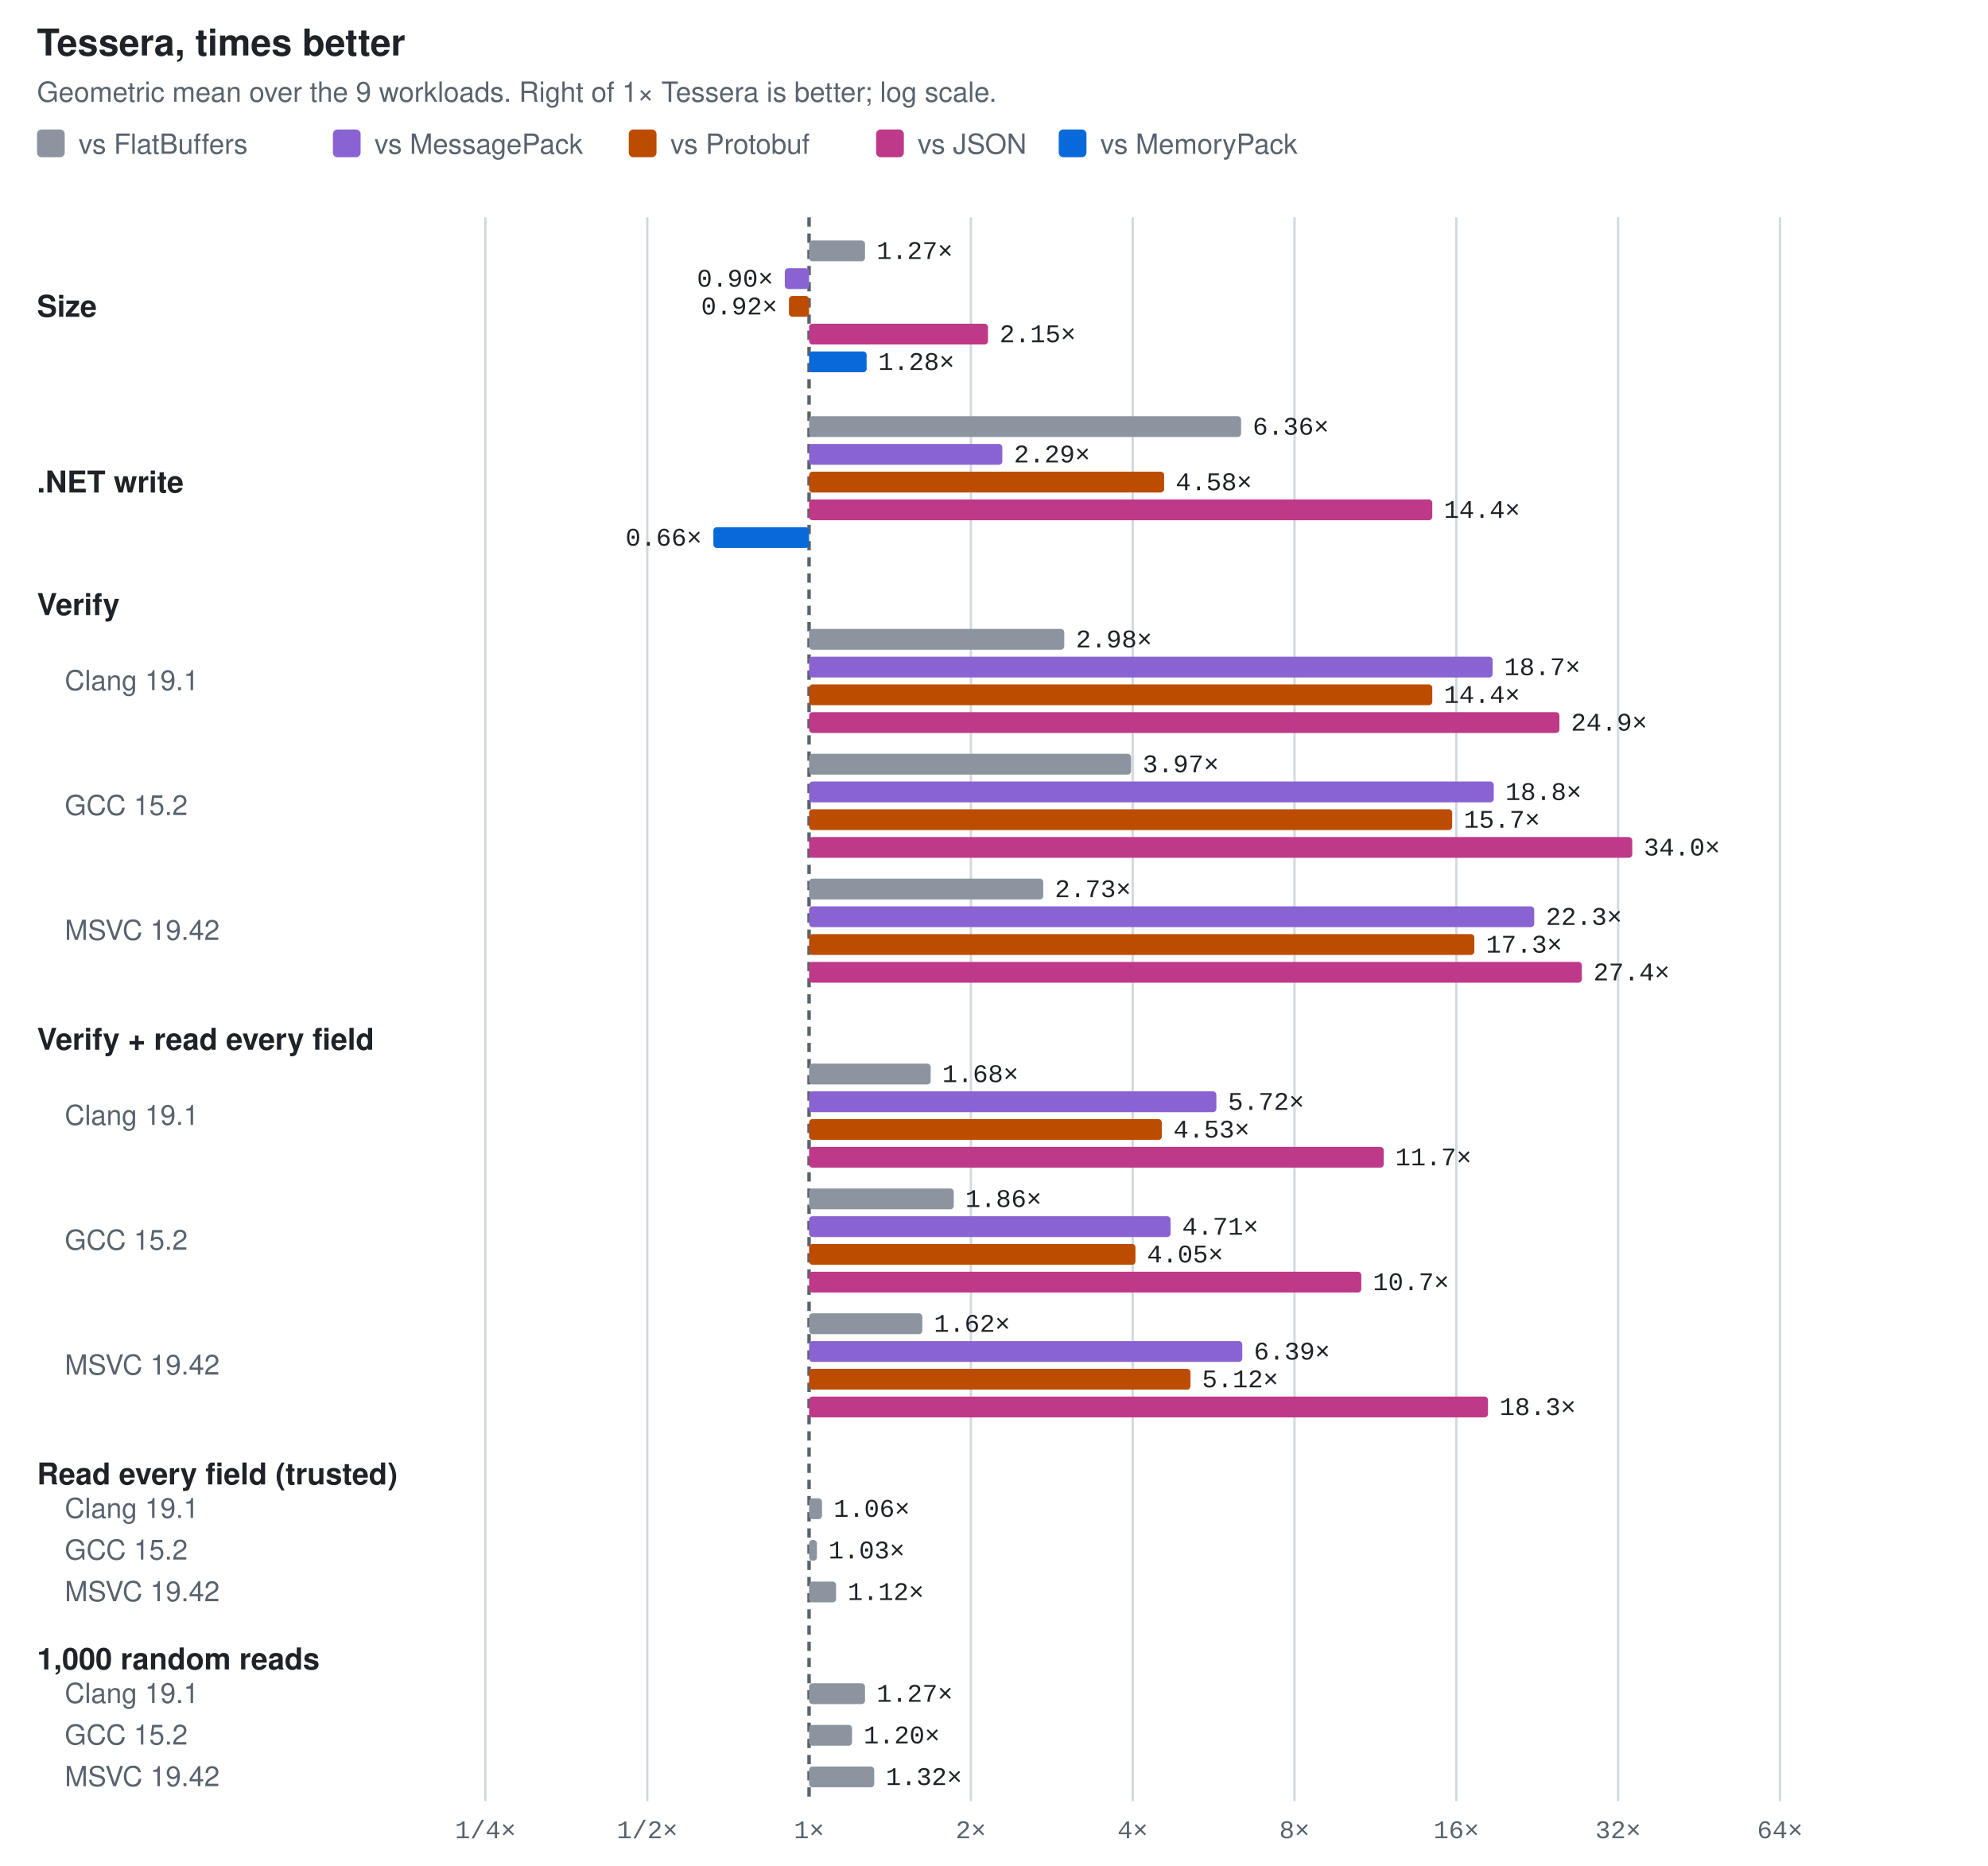
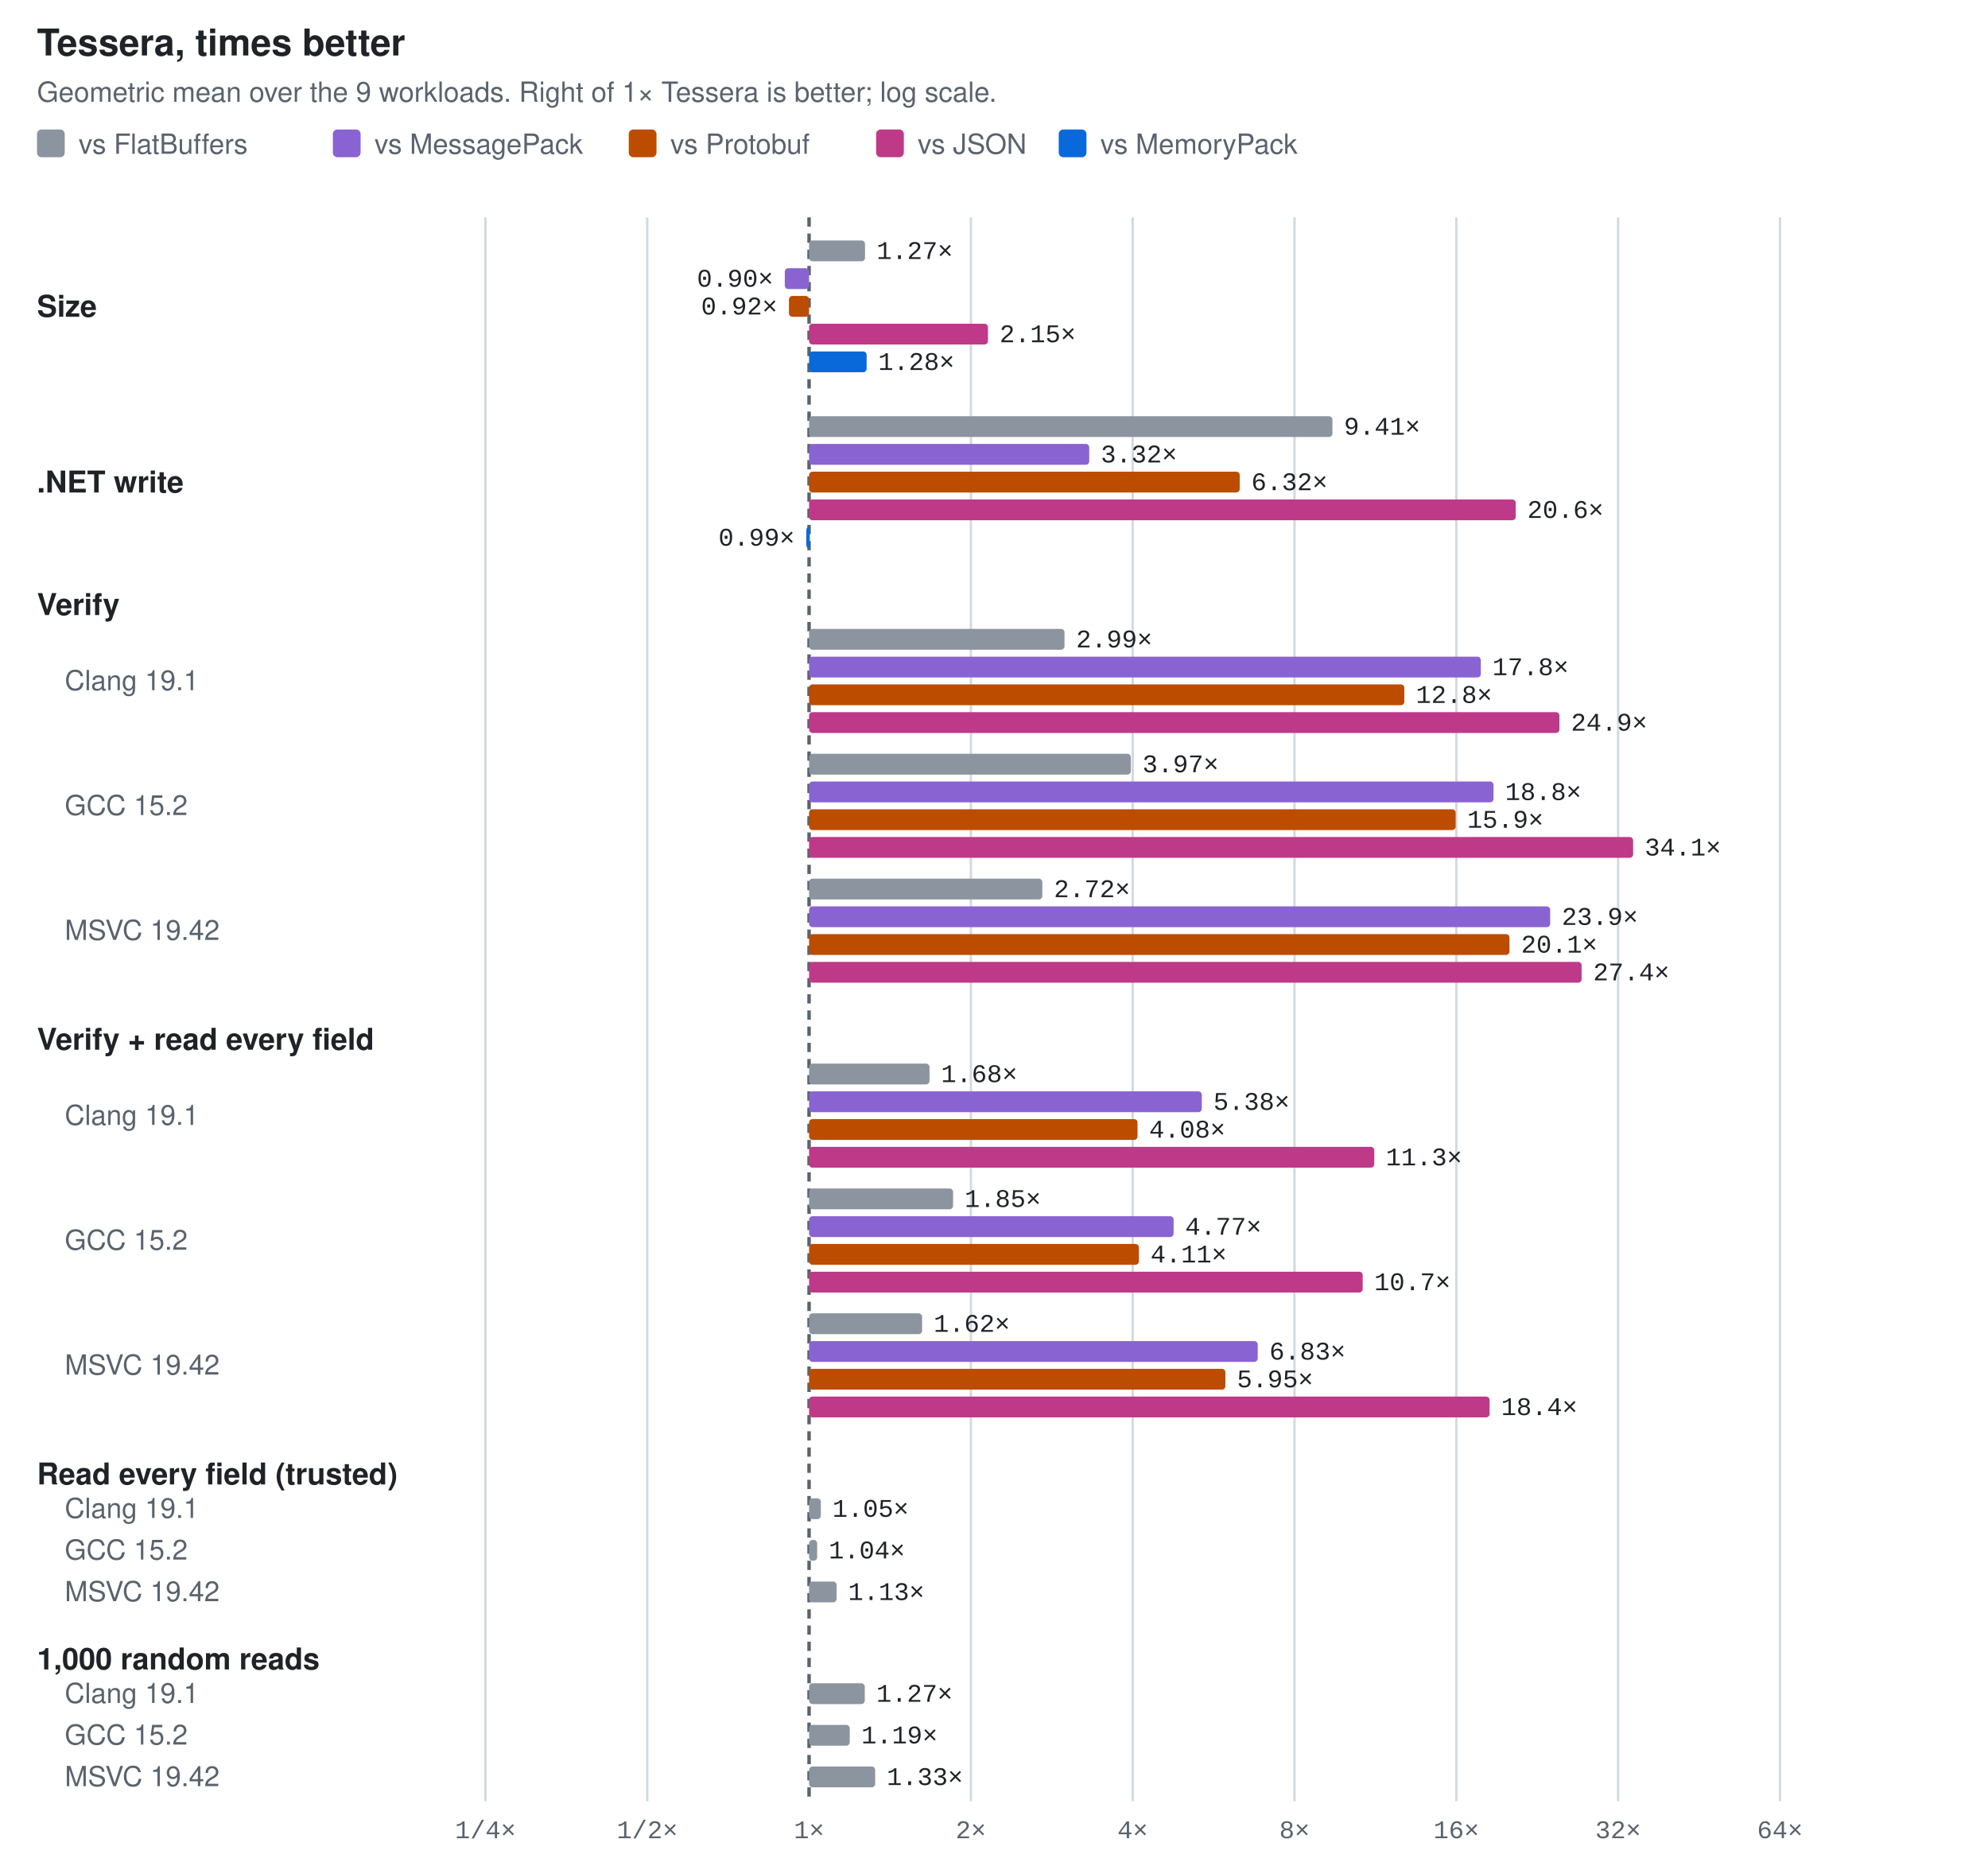
<svg xmlns="http://www.w3.org/2000/svg" width="860" height="807" viewBox="0 0 860 807" font-family="-apple-system, BlinkMacSystemFont, 'Segoe UI', Helvetica, Arial, sans-serif">
  <text x="16" y="24" fill="#1f2328" font-size="16" text-anchor="start" font-weight="600">Tessera, times better</text>
  <text x="16" y="44" fill="#59636e" font-size="12" text-anchor="start">Geometric mean over the 9 workloads. Right of 1× Tessera is better; log scale.</text>
  <rect x="16" y="56" width="12" height="12" rx="2" fill="#8c959f" />
  <text x="34" y="66.5" fill="#59636e" font-size="12" text-anchor="start">vs FlatBuffers</text>
  <rect x="144" y="56" width="12" height="12" rx="2" fill="#8a63d2" />
  <text x="162" y="66.5" fill="#59636e" font-size="12" text-anchor="start">vs MessagePack</text>
  <rect x="272" y="56" width="12" height="12" rx="2" fill="#bc4c00" />
  <text x="290" y="66.5" fill="#59636e" font-size="12" text-anchor="start">vs Protobuf</text>
  <rect x="379" y="56" width="12" height="12" rx="2" fill="#bf3989" />
  <text x="397" y="66.5" fill="#59636e" font-size="12" text-anchor="start">vs JSON</text>
  <rect x="458" y="56" width="12" height="12" rx="2" fill="#0969da" />
  <text x="476" y="66.5" fill="#59636e" font-size="12" text-anchor="start">vs MemoryPack</text>
  <line x1="210" y1="94" x2="210" y2="779" stroke="#d1d9e0" stroke-width="1" />
  <text x="210" y="795" fill="#59636e" font-size="11" text-anchor="middle" font-family="ui-monospace, SFMono-Regular, Consolas, 'Liberation Mono', monospace">1/4×</text>
  <line x1="280" y1="94" x2="280" y2="779" stroke="#d1d9e0" stroke-width="1" />
  <text x="280" y="795" fill="#59636e" font-size="11" text-anchor="middle" font-family="ui-monospace, SFMono-Regular, Consolas, 'Liberation Mono', monospace">1/2×</text>
  <line x1="350" y1="94" x2="350" y2="779" stroke="#59636e" stroke-width="1.5" stroke-dasharray="4 3" />
  <text x="350" y="795" fill="#59636e" font-size="11" text-anchor="middle" font-family="ui-monospace, SFMono-Regular, Consolas, 'Liberation Mono', monospace">1×</text>
  <line x1="420" y1="94" x2="420" y2="779" stroke="#d1d9e0" stroke-width="1" />
  <text x="420" y="795" fill="#59636e" font-size="11" text-anchor="middle" font-family="ui-monospace, SFMono-Regular, Consolas, 'Liberation Mono', monospace">2×</text>
  <line x1="490" y1="94" x2="490" y2="779" stroke="#d1d9e0" stroke-width="1" />
  <text x="490" y="795" fill="#59636e" font-size="11" text-anchor="middle" font-family="ui-monospace, SFMono-Regular, Consolas, 'Liberation Mono', monospace">4×</text>
  <line x1="560" y1="94" x2="560" y2="779" stroke="#d1d9e0" stroke-width="1" />
  <text x="560" y="795" fill="#59636e" font-size="11" text-anchor="middle" font-family="ui-monospace, SFMono-Regular, Consolas, 'Liberation Mono', monospace">8×</text>
  <line x1="630" y1="94" x2="630" y2="779" stroke="#d1d9e0" stroke-width="1" />
  <text x="630" y="795" fill="#59636e" font-size="11" text-anchor="middle" font-family="ui-monospace, SFMono-Regular, Consolas, 'Liberation Mono', monospace">16×</text>
  <line x1="700" y1="94" x2="700" y2="779" stroke="#d1d9e0" stroke-width="1" />
  <text x="700" y="795" fill="#59636e" font-size="11" text-anchor="middle" font-family="ui-monospace, SFMono-Regular, Consolas, 'Liberation Mono', monospace">32×</text>
  <line x1="770" y1="94" x2="770" y2="779" stroke="#d1d9e0" stroke-width="1" />
  <text x="770" y="795" fill="#59636e" font-size="11" text-anchor="middle" font-family="ui-monospace, SFMono-Regular, Consolas, 'Liberation Mono', monospace">64×</text>
  <text x="16" y="137" fill="#1f2328" font-size="13" text-anchor="start" font-weight="600">Size</text>
  <rect x="350" y="104" width="24.2" height="9" rx="1.5" fill="#8c959f" />
  <text x="379.2" y="112" fill="#1f2328" font-size="11" text-anchor="start" font-family="ui-monospace, SFMono-Regular, Consolas, 'Liberation Mono', monospace">1.27×</text>
  <rect x="339.5" y="116" width="10.5" height="9" rx="1.5" fill="#8a63d2" />
  <text x="334.5" y="124" fill="#1f2328" font-size="11" text-anchor="end" font-family="ui-monospace, SFMono-Regular, Consolas, 'Liberation Mono', monospace">0.90×</text>
  <rect x="341.3" y="128" width="8.7" height="9" rx="1.5" fill="#bc4c00" />
  <text x="336.3" y="136" fill="#1f2328" font-size="11" text-anchor="end" font-family="ui-monospace, SFMono-Regular, Consolas, 'Liberation Mono', monospace">0.92×</text>
  <rect x="350" y="140" width="77.4" height="9" rx="1.5" fill="#bf3989" />
  <text x="432.4" y="148" fill="#1f2328" font-size="11" text-anchor="start" font-family="ui-monospace, SFMono-Regular, Consolas, 'Liberation Mono', monospace">2.15×</text>
  <rect x="350" y="152" width="24.9" height="9" rx="1.5" fill="#0969da" />
  <text x="379.9" y="160" fill="#1f2328" font-size="11" text-anchor="start" font-family="ui-monospace, SFMono-Regular, Consolas, 'Liberation Mono', monospace">1.28×</text>
  <text x="16" y="213" fill="#1f2328" font-size="13" text-anchor="start" font-weight="600">.NET write</text>
-   <rect x="350" y="180" width="186.9" height="9" rx="1.5" fill="#8c959f" />
-   <text x="541.9" y="188" fill="#1f2328" font-size="11" text-anchor="start" font-family="ui-monospace, SFMono-Regular, Consolas, 'Liberation Mono', monospace">6.36×</text>
-   <rect x="350" y="192" width="83.6" height="9" rx="1.5" fill="#8a63d2" />
-   <text x="438.6" y="200" fill="#1f2328" font-size="11" text-anchor="start" font-family="ui-monospace, SFMono-Regular, Consolas, 'Liberation Mono', monospace">2.29×</text>
-   <rect x="350" y="204" width="153.6" height="9" rx="1.5" fill="#bc4c00" />
-   <text x="508.6" y="212" fill="#1f2328" font-size="11" text-anchor="start" font-family="ui-monospace, SFMono-Regular, Consolas, 'Liberation Mono', monospace">4.58×</text>
-   <rect x="350" y="216" width="269.6" height="9" rx="1.5" fill="#bf3989" />
-   <text x="624.6" y="224" fill="#1f2328" font-size="11" text-anchor="start" font-family="ui-monospace, SFMono-Regular, Consolas, 'Liberation Mono', monospace">14.4×</text>
-   <rect x="308.6" y="228" width="41.4" height="9" rx="1.5" fill="#0969da" />
-   <text x="303.6" y="236" fill="#1f2328" font-size="11" text-anchor="end" font-family="ui-monospace, SFMono-Regular, Consolas, 'Liberation Mono', monospace">0.66×</text>
+   <rect x="350" y="180" width="226.4" height="9" rx="1.5" fill="#8c959f" />
+   <text x="581.4" y="188" fill="#1f2328" font-size="11" text-anchor="start" font-family="ui-monospace, SFMono-Regular, Consolas, 'Liberation Mono', monospace">9.41×</text>
+   <rect x="350" y="192" width="121.2" height="9" rx="1.5" fill="#8a63d2" />
+   <text x="476.2" y="200" fill="#1f2328" font-size="11" text-anchor="start" font-family="ui-monospace, SFMono-Regular, Consolas, 'Liberation Mono', monospace">3.32×</text>
+   <rect x="350" y="204" width="186.3" height="9" rx="1.5" fill="#bc4c00" />
+   <text x="541.3" y="212" fill="#1f2328" font-size="11" text-anchor="start" font-family="ui-monospace, SFMono-Regular, Consolas, 'Liberation Mono', monospace">6.32×</text>
+   <rect x="350" y="216" width="305.7" height="9" rx="1.5" fill="#bf3989" />
+   <text x="660.7" y="224" fill="#1f2328" font-size="11" text-anchor="start" font-family="ui-monospace, SFMono-Regular, Consolas, 'Liberation Mono', monospace">20.6×</text>
+   <rect x="348.8" y="228" width="1.5" height="9" rx="1.5" fill="#0969da" />
+   <text x="343.8" y="236" fill="#1f2328" font-size="11" text-anchor="end" font-family="ui-monospace, SFMono-Regular, Consolas, 'Liberation Mono', monospace">0.99×</text>
  <text x="16" y="266" fill="#1f2328" font-size="13" text-anchor="start" font-weight="600">Verify</text>
  <text x="28" y="298.5" fill="#59636e" font-size="12" text-anchor="start">Clang 19.1</text>
-   <rect x="350" y="272" width="110.4" height="9" rx="1.5" fill="#8c959f" />
-   <text x="465.4" y="280" fill="#1f2328" font-size="11" text-anchor="start" font-family="ui-monospace, SFMono-Regular, Consolas, 'Liberation Mono', monospace">2.98×</text>
-   <rect x="350" y="284" width="295.7" height="9" rx="1.5" fill="#8a63d2" />
-   <text x="650.7" y="292" fill="#1f2328" font-size="11" text-anchor="start" font-family="ui-monospace, SFMono-Regular, Consolas, 'Liberation Mono', monospace">18.7×</text>
-   <rect x="350" y="296" width="269.6" height="9" rx="1.5" fill="#bc4c00" />
-   <text x="624.6" y="304" fill="#1f2328" font-size="11" text-anchor="start" font-family="ui-monospace, SFMono-Regular, Consolas, 'Liberation Mono', monospace">14.4×</text>
+   <rect x="350" y="272" width="110.5" height="9" rx="1.5" fill="#8c959f" />
+   <text x="465.5" y="280" fill="#1f2328" font-size="11" text-anchor="start" font-family="ui-monospace, SFMono-Regular, Consolas, 'Liberation Mono', monospace">2.99×</text>
+   <rect x="350" y="284" width="290.6" height="9" rx="1.5" fill="#8a63d2" />
+   <text x="645.6" y="292" fill="#1f2328" font-size="11" text-anchor="start" font-family="ui-monospace, SFMono-Regular, Consolas, 'Liberation Mono', monospace">17.8×</text>
+   <rect x="350" y="296" width="257.5" height="9" rx="1.5" fill="#bc4c00" />
+   <text x="612.5" y="304" fill="#1f2328" font-size="11" text-anchor="start" font-family="ui-monospace, SFMono-Regular, Consolas, 'Liberation Mono', monospace">12.8×</text>
  <rect x="350" y="308" width="324.6" height="9" rx="1.5" fill="#bf3989" />
  <text x="679.6" y="316" fill="#1f2328" font-size="11" text-anchor="start" font-family="ui-monospace, SFMono-Regular, Consolas, 'Liberation Mono', monospace">24.9×</text>
  <text x="28" y="352.5" fill="#59636e" font-size="12" text-anchor="start">GCC 15.2</text>
-   <rect x="350" y="326" width="139.3" height="9" rx="1.5" fill="#8c959f" />
-   <text x="494.3" y="334" fill="#1f2328" font-size="11" text-anchor="start" font-family="ui-monospace, SFMono-Regular, Consolas, 'Liberation Mono', monospace">3.97×</text>
-   <rect x="350" y="338" width="296.2" height="9" rx="1.5" fill="#8a63d2" />
-   <text x="651.2" y="346" fill="#1f2328" font-size="11" text-anchor="start" font-family="ui-monospace, SFMono-Regular, Consolas, 'Liberation Mono', monospace">18.8×</text>
-   <rect x="350" y="350" width="278.2" height="9" rx="1.5" fill="#bc4c00" />
-   <text x="633.2" y="358" fill="#1f2328" font-size="11" text-anchor="start" font-family="ui-monospace, SFMono-Regular, Consolas, 'Liberation Mono', monospace">15.7×</text>
-   <rect x="350" y="362" width="356.1" height="9" rx="1.5" fill="#bf3989" />
-   <text x="711.1" y="370" fill="#1f2328" font-size="11" text-anchor="start" font-family="ui-monospace, SFMono-Regular, Consolas, 'Liberation Mono', monospace">34.0×</text>
+   <rect x="350" y="326" width="139.2" height="9" rx="1.5" fill="#8c959f" />
+   <text x="494.2" y="334" fill="#1f2328" font-size="11" text-anchor="start" font-family="ui-monospace, SFMono-Regular, Consolas, 'Liberation Mono', monospace">3.97×</text>
+   <rect x="350" y="338" width="296.1" height="9" rx="1.5" fill="#8a63d2" />
+   <text x="651.1" y="346" fill="#1f2328" font-size="11" text-anchor="start" font-family="ui-monospace, SFMono-Regular, Consolas, 'Liberation Mono', monospace">18.8×</text>
+   <rect x="350" y="350" width="279.7" height="9" rx="1.5" fill="#bc4c00" />
+   <text x="634.7" y="358" fill="#1f2328" font-size="11" text-anchor="start" font-family="ui-monospace, SFMono-Regular, Consolas, 'Liberation Mono', monospace">15.9×</text>
+   <rect x="350" y="362" width="356.5" height="9" rx="1.5" fill="#bf3989" />
+   <text x="711.5" y="370" fill="#1f2328" font-size="11" text-anchor="start" font-family="ui-monospace, SFMono-Regular, Consolas, 'Liberation Mono', monospace">34.1×</text>
  <text x="28" y="406.5" fill="#59636e" font-size="12" text-anchor="start">MSVC 19.42</text>
-   <rect x="350" y="380" width="101.3" height="9" rx="1.5" fill="#8c959f" />
-   <text x="456.3" y="388" fill="#1f2328" font-size="11" text-anchor="start" font-family="ui-monospace, SFMono-Regular, Consolas, 'Liberation Mono', monospace">2.73×</text>
-   <rect x="350" y="392" width="313.7" height="9" rx="1.5" fill="#8a63d2" />
-   <text x="668.7" y="400" fill="#1f2328" font-size="11" text-anchor="start" font-family="ui-monospace, SFMono-Regular, Consolas, 'Liberation Mono', monospace">22.3×</text>
-   <rect x="350" y="404" width="287.8" height="9" rx="1.5" fill="#bc4c00" />
-   <text x="642.8" y="412" fill="#1f2328" font-size="11" text-anchor="start" font-family="ui-monospace, SFMono-Regular, Consolas, 'Liberation Mono', monospace">17.3×</text>
-   <rect x="350" y="416" width="334.3" height="9" rx="1.5" fill="#bf3989" />
-   <text x="689.3" y="424" fill="#1f2328" font-size="11" text-anchor="start" font-family="ui-monospace, SFMono-Regular, Consolas, 'Liberation Mono', monospace">27.4×</text>
+   <rect x="350" y="380" width="100.9" height="9" rx="1.5" fill="#8c959f" />
+   <text x="455.9" y="388" fill="#1f2328" font-size="11" text-anchor="start" font-family="ui-monospace, SFMono-Regular, Consolas, 'Liberation Mono', monospace">2.72×</text>
+   <rect x="350" y="392" width="320.6" height="9" rx="1.5" fill="#8a63d2" />
+   <text x="675.6" y="400" fill="#1f2328" font-size="11" text-anchor="start" font-family="ui-monospace, SFMono-Regular, Consolas, 'Liberation Mono', monospace">23.9×</text>
+   <rect x="350" y="404" width="303" height="9" rx="1.5" fill="#bc4c00" />
+   <text x="658" y="412" fill="#1f2328" font-size="11" text-anchor="start" font-family="ui-monospace, SFMono-Regular, Consolas, 'Liberation Mono', monospace">20.1×</text>
+   <rect x="350" y="416" width="334.2" height="9" rx="1.5" fill="#bf3989" />
+   <text x="689.2" y="424" fill="#1f2328" font-size="11" text-anchor="start" font-family="ui-monospace, SFMono-Regular, Consolas, 'Liberation Mono', monospace">27.4×</text>
  <text x="16" y="454" fill="#1f2328" font-size="13" text-anchor="start" font-weight="600">Verify + read every field</text>
  <text x="28" y="486.5" fill="#59636e" font-size="12" text-anchor="start">Clang 19.1</text>
-   <rect x="350" y="460" width="52.6" height="9" rx="1.5" fill="#8c959f" />
-   <text x="407.6" y="468" fill="#1f2328" font-size="11" text-anchor="start" font-family="ui-monospace, SFMono-Regular, Consolas, 'Liberation Mono', monospace">1.68×</text>
-   <rect x="350" y="472" width="176.2" height="9" rx="1.5" fill="#8a63d2" />
-   <text x="531.2" y="480" fill="#1f2328" font-size="11" text-anchor="start" font-family="ui-monospace, SFMono-Regular, Consolas, 'Liberation Mono', monospace">5.72×</text>
-   <rect x="350" y="484" width="152.6" height="9" rx="1.5" fill="#bc4c00" />
-   <text x="507.6" y="492" fill="#1f2328" font-size="11" text-anchor="start" font-family="ui-monospace, SFMono-Regular, Consolas, 'Liberation Mono', monospace">4.53×</text>
-   <rect x="350" y="496" width="248.6" height="9" rx="1.5" fill="#bf3989" />
-   <text x="603.6" y="504" fill="#1f2328" font-size="11" text-anchor="start" font-family="ui-monospace, SFMono-Regular, Consolas, 'Liberation Mono', monospace">11.7×</text>
+   <rect x="350" y="460" width="52.1" height="9" rx="1.5" fill="#8c959f" />
+   <text x="407.1" y="468" fill="#1f2328" font-size="11" text-anchor="start" font-family="ui-monospace, SFMono-Regular, Consolas, 'Liberation Mono', monospace">1.68×</text>
+   <rect x="350" y="472" width="169.9" height="9" rx="1.5" fill="#8a63d2" />
+   <text x="524.9" y="480" fill="#1f2328" font-size="11" text-anchor="start" font-family="ui-monospace, SFMono-Regular, Consolas, 'Liberation Mono', monospace">5.38×</text>
+   <rect x="350" y="484" width="142.1" height="9" rx="1.5" fill="#bc4c00" />
+   <text x="497.1" y="492" fill="#1f2328" font-size="11" text-anchor="start" font-family="ui-monospace, SFMono-Regular, Consolas, 'Liberation Mono', monospace">4.08×</text>
+   <rect x="350" y="496" width="244.5" height="9" rx="1.5" fill="#bf3989" />
+   <text x="599.5" y="504" fill="#1f2328" font-size="11" text-anchor="start" font-family="ui-monospace, SFMono-Regular, Consolas, 'Liberation Mono', monospace">11.3×</text>
  <text x="28" y="540.5" fill="#59636e" font-size="12" text-anchor="start">GCC 15.2</text>
-   <rect x="350" y="514" width="62.6" height="9" rx="1.5" fill="#8c959f" />
-   <text x="417.6" y="522" fill="#1f2328" font-size="11" text-anchor="start" font-family="ui-monospace, SFMono-Regular, Consolas, 'Liberation Mono', monospace">1.86×</text>
-   <rect x="350" y="526" width="156.4" height="9" rx="1.5" fill="#8a63d2" />
-   <text x="511.4" y="534" fill="#1f2328" font-size="11" text-anchor="start" font-family="ui-monospace, SFMono-Regular, Consolas, 'Liberation Mono', monospace">4.71×</text>
-   <rect x="350" y="538" width="141.2" height="9" rx="1.5" fill="#bc4c00" />
-   <text x="496.2" y="546" fill="#1f2328" font-size="11" text-anchor="start" font-family="ui-monospace, SFMono-Regular, Consolas, 'Liberation Mono', monospace">4.05×</text>
-   <rect x="350" y="550" width="238.9" height="9" rx="1.5" fill="#bf3989" />
-   <text x="593.9" y="558" fill="#1f2328" font-size="11" text-anchor="start" font-family="ui-monospace, SFMono-Regular, Consolas, 'Liberation Mono', monospace">10.7×</text>
+   <rect x="350" y="514" width="62.3" height="9" rx="1.5" fill="#8c959f" />
+   <text x="417.3" y="522" fill="#1f2328" font-size="11" text-anchor="start" font-family="ui-monospace, SFMono-Regular, Consolas, 'Liberation Mono', monospace">1.85×</text>
+   <rect x="350" y="526" width="157.7" height="9" rx="1.5" fill="#8a63d2" />
+   <text x="512.7" y="534" fill="#1f2328" font-size="11" text-anchor="start" font-family="ui-monospace, SFMono-Regular, Consolas, 'Liberation Mono', monospace">4.77×</text>
+   <rect x="350" y="538" width="142.7" height="9" rx="1.5" fill="#bc4c00" />
+   <text x="497.7" y="546" fill="#1f2328" font-size="11" text-anchor="start" font-family="ui-monospace, SFMono-Regular, Consolas, 'Liberation Mono', monospace">4.11×</text>
+   <rect x="350" y="550" width="239.5" height="9" rx="1.5" fill="#bf3989" />
+   <text x="594.5" y="558" fill="#1f2328" font-size="11" text-anchor="start" font-family="ui-monospace, SFMono-Regular, Consolas, 'Liberation Mono', monospace">10.7×</text>
  <text x="28" y="594.5" fill="#59636e" font-size="12" text-anchor="start">MSVC 19.42</text>
-   <rect x="350" y="568" width="49" height="9" rx="1.5" fill="#8c959f" />
-   <text x="404" y="576" fill="#1f2328" font-size="11" text-anchor="start" font-family="ui-monospace, SFMono-Regular, Consolas, 'Liberation Mono', monospace">1.62×</text>
-   <rect x="350" y="580" width="187.4" height="9" rx="1.5" fill="#8a63d2" />
-   <text x="542.4" y="588" fill="#1f2328" font-size="11" text-anchor="start" font-family="ui-monospace, SFMono-Regular, Consolas, 'Liberation Mono', monospace">6.39×</text>
-   <rect x="350" y="592" width="165" height="9" rx="1.5" fill="#bc4c00" />
-   <text x="520" y="600" fill="#1f2328" font-size="11" text-anchor="start" font-family="ui-monospace, SFMono-Regular, Consolas, 'Liberation Mono', monospace">5.12×</text>
-   <rect x="350" y="604" width="293.7" height="9" rx="1.5" fill="#bf3989" />
-   <text x="648.7" y="612" fill="#1f2328" font-size="11" text-anchor="start" font-family="ui-monospace, SFMono-Regular, Consolas, 'Liberation Mono', monospace">18.3×</text>
+   <rect x="350" y="568" width="48.9" height="9" rx="1.5" fill="#8c959f" />
+   <text x="403.9" y="576" fill="#1f2328" font-size="11" text-anchor="start" font-family="ui-monospace, SFMono-Regular, Consolas, 'Liberation Mono', monospace">1.62×</text>
+   <rect x="350" y="580" width="194.1" height="9" rx="1.5" fill="#8a63d2" />
+   <text x="549.1" y="588" fill="#1f2328" font-size="11" text-anchor="start" font-family="ui-monospace, SFMono-Regular, Consolas, 'Liberation Mono', monospace">6.83×</text>
+   <rect x="350" y="592" width="180.1" height="9" rx="1.5" fill="#bc4c00" />
+   <text x="535.1" y="600" fill="#1f2328" font-size="11" text-anchor="start" font-family="ui-monospace, SFMono-Regular, Consolas, 'Liberation Mono', monospace">5.95×</text>
+   <rect x="350" y="604" width="294.4" height="9" rx="1.5" fill="#bf3989" />
+   <text x="649.4" y="612" fill="#1f2328" font-size="11" text-anchor="start" font-family="ui-monospace, SFMono-Regular, Consolas, 'Liberation Mono', monospace">18.4×</text>
  <text x="16" y="642" fill="#1f2328" font-size="13" text-anchor="start" font-weight="600">Read every field (trusted)</text>
  <text x="28" y="656.5" fill="#59636e" font-size="12" text-anchor="start">Clang 19.1</text>
-   <rect x="350" y="648" width="5.6" height="9" rx="1.5" fill="#8c959f" />
-   <text x="360.6" y="656" fill="#1f2328" font-size="11" text-anchor="start" font-family="ui-monospace, SFMono-Regular, Consolas, 'Liberation Mono', monospace">1.06×</text>
+   <rect x="350" y="648" width="5.1" height="9" rx="1.5" fill="#8c959f" />
+   <text x="360.1" y="656" fill="#1f2328" font-size="11" text-anchor="start" font-family="ui-monospace, SFMono-Regular, Consolas, 'Liberation Mono', monospace">1.05×</text>
  <text x="28" y="674.5" fill="#59636e" font-size="12" text-anchor="start">GCC 15.2</text>
-   <rect x="350" y="666" width="3.4" height="9" rx="1.5" fill="#8c959f" />
-   <text x="358.4" y="674" fill="#1f2328" font-size="11" text-anchor="start" font-family="ui-monospace, SFMono-Regular, Consolas, 'Liberation Mono', monospace">1.03×</text>
+   <rect x="350" y="666" width="3.5" height="9" rx="1.5" fill="#8c959f" />
+   <text x="358.5" y="674" fill="#1f2328" font-size="11" text-anchor="start" font-family="ui-monospace, SFMono-Regular, Consolas, 'Liberation Mono', monospace">1.04×</text>
  <text x="28" y="692.5" fill="#59636e" font-size="12" text-anchor="start">MSVC 19.42</text>
-   <rect x="350" y="684" width="11.7" height="9" rx="1.5" fill="#8c959f" />
-   <text x="366.7" y="692" fill="#1f2328" font-size="11" text-anchor="start" font-family="ui-monospace, SFMono-Regular, Consolas, 'Liberation Mono', monospace">1.12×</text>
+   <rect x="350" y="684" width="11.9" height="9" rx="1.5" fill="#8c959f" />
+   <text x="366.9" y="692" fill="#1f2328" font-size="11" text-anchor="start" font-family="ui-monospace, SFMono-Regular, Consolas, 'Liberation Mono', monospace">1.13×</text>
  <text x="16" y="722" fill="#1f2328" font-size="13" text-anchor="start" font-weight="600">1,000 random reads</text>
  <text x="28" y="736.5" fill="#59636e" font-size="12" text-anchor="start">Clang 19.1</text>
-   <rect x="350" y="728" width="24.2" height="9" rx="1.5" fill="#8c959f" />
-   <text x="379.2" y="736" fill="#1f2328" font-size="11" text-anchor="start" font-family="ui-monospace, SFMono-Regular, Consolas, 'Liberation Mono', monospace">1.27×</text>
+   <rect x="350" y="728" width="24.1" height="9" rx="1.5" fill="#8c959f" />
+   <text x="379.1" y="736" fill="#1f2328" font-size="11" text-anchor="start" font-family="ui-monospace, SFMono-Regular, Consolas, 'Liberation Mono', monospace">1.27×</text>
  <text x="28" y="754.5" fill="#59636e" font-size="12" text-anchor="start">GCC 15.2</text>
-   <rect x="350" y="746" width="18.6" height="9" rx="1.5" fill="#8c959f" />
-   <text x="373.6" y="754" fill="#1f2328" font-size="11" text-anchor="start" font-family="ui-monospace, SFMono-Regular, Consolas, 'Liberation Mono', monospace">1.20×</text>
+   <rect x="350" y="746" width="17.6" height="9" rx="1.5" fill="#8c959f" />
+   <text x="372.6" y="754" fill="#1f2328" font-size="11" text-anchor="start" font-family="ui-monospace, SFMono-Regular, Consolas, 'Liberation Mono', monospace">1.19×</text>
  <text x="28" y="772.5" fill="#59636e" font-size="12" text-anchor="start">MSVC 19.42</text>
-   <rect x="350" y="764" width="28.2" height="9" rx="1.5" fill="#8c959f" />
-   <text x="383.2" y="772" fill="#1f2328" font-size="11" text-anchor="start" font-family="ui-monospace, SFMono-Regular, Consolas, 'Liberation Mono', monospace">1.32×</text>
+   <rect x="350" y="764" width="28.6" height="9" rx="1.5" fill="#8c959f" />
+   <text x="383.6" y="772" fill="#1f2328" font-size="11" text-anchor="start" font-family="ui-monospace, SFMono-Regular, Consolas, 'Liberation Mono', monospace">1.33×</text>
</svg>
